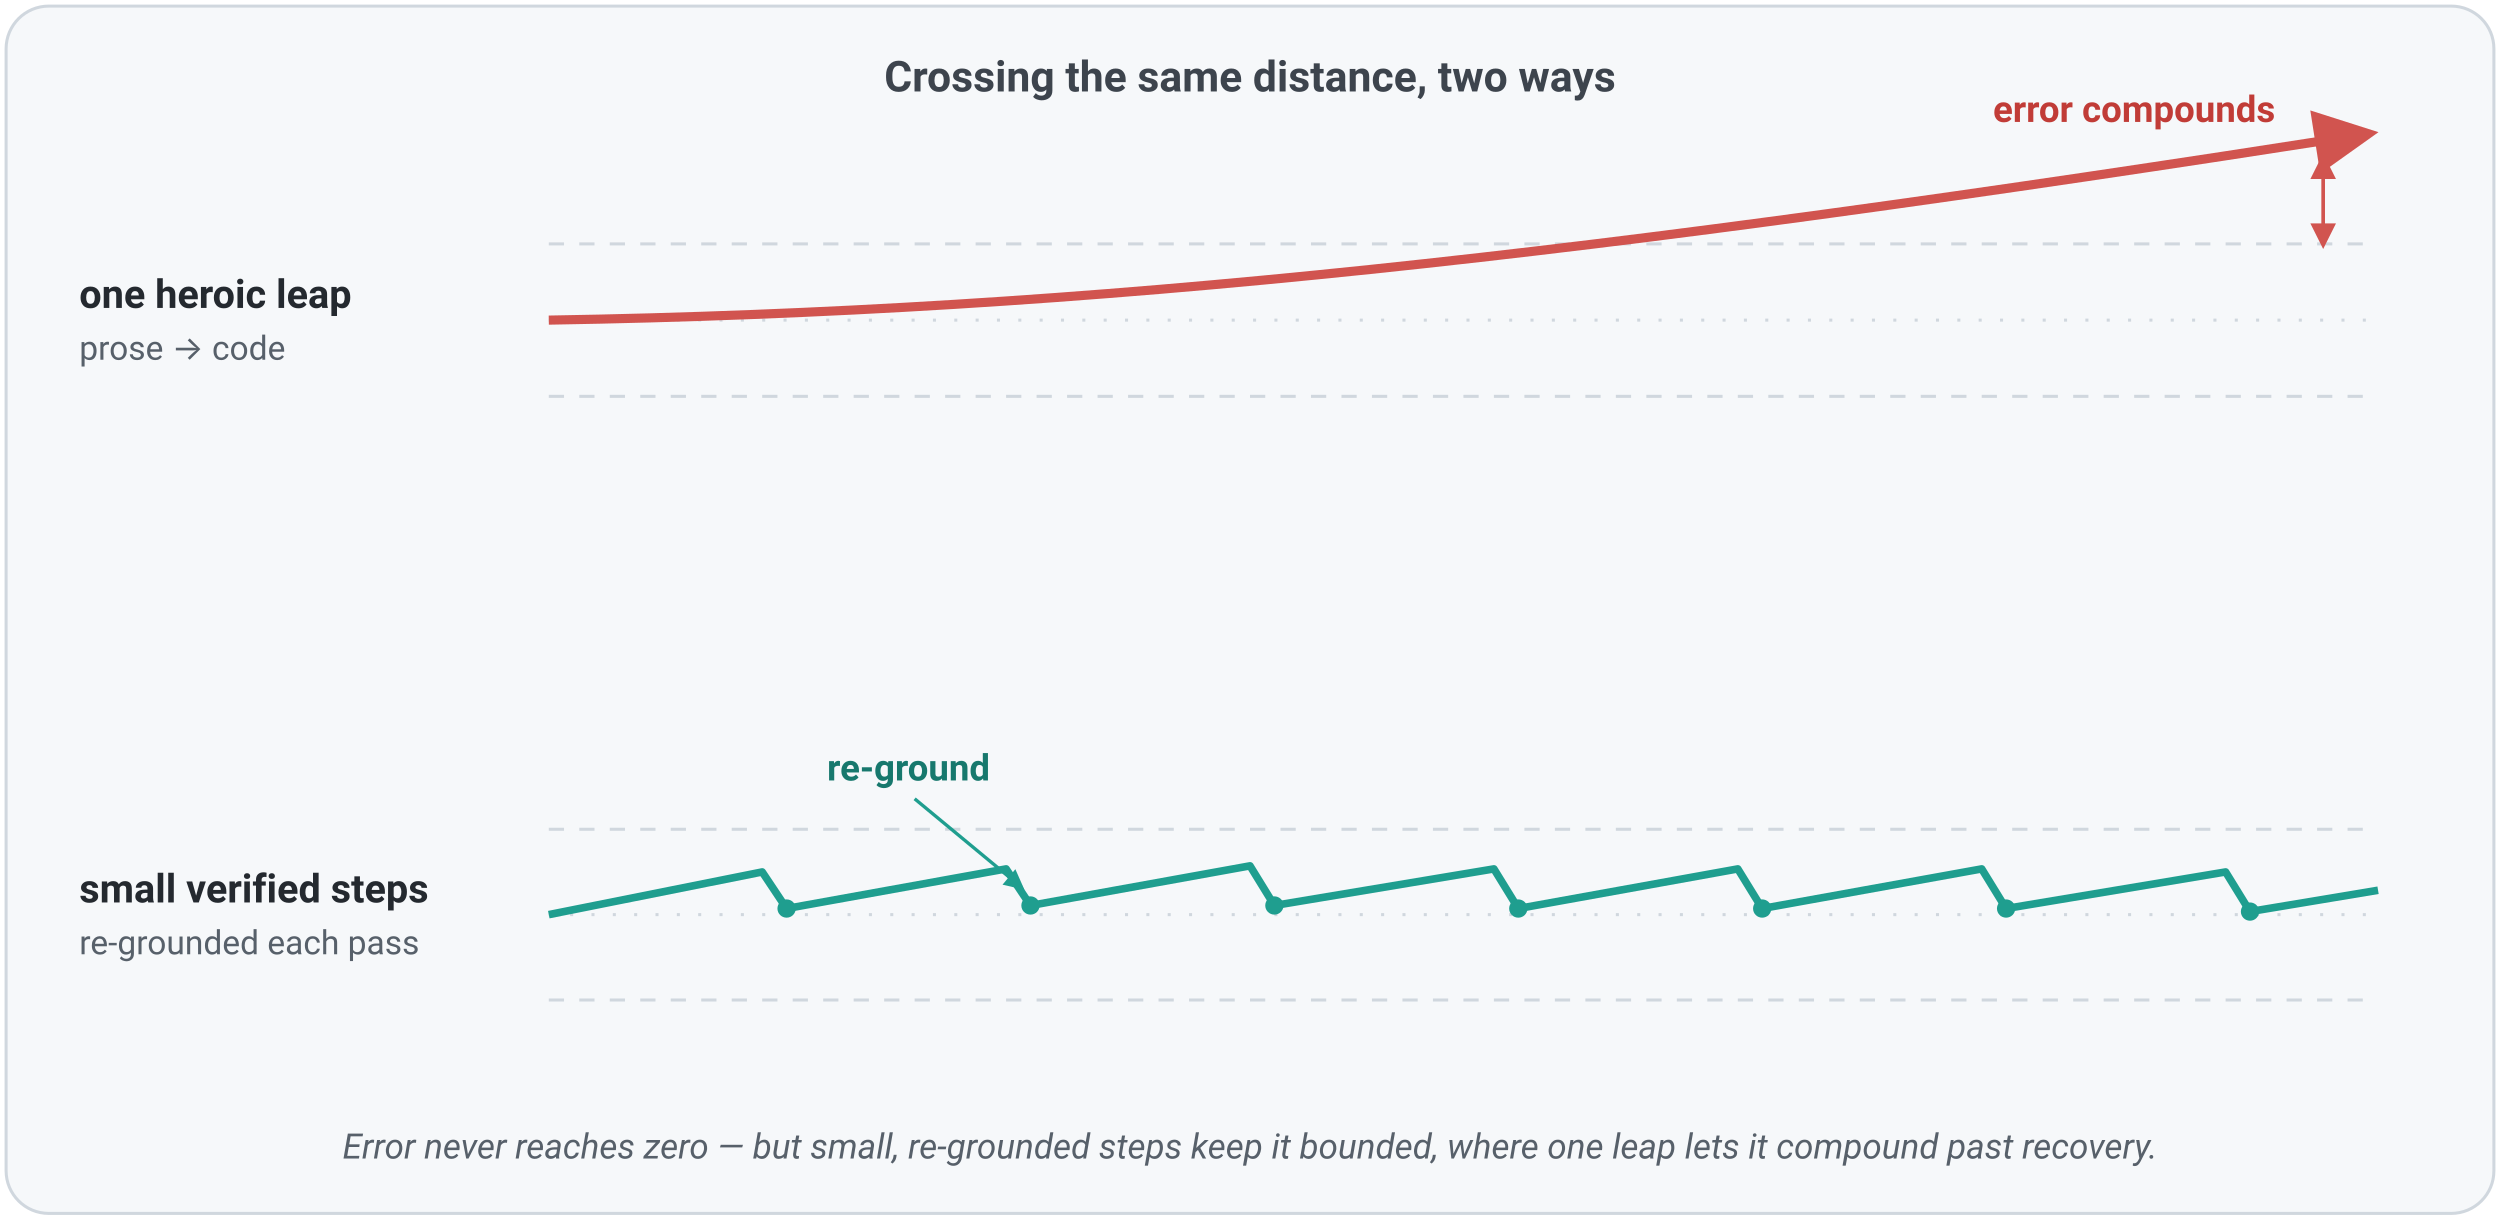
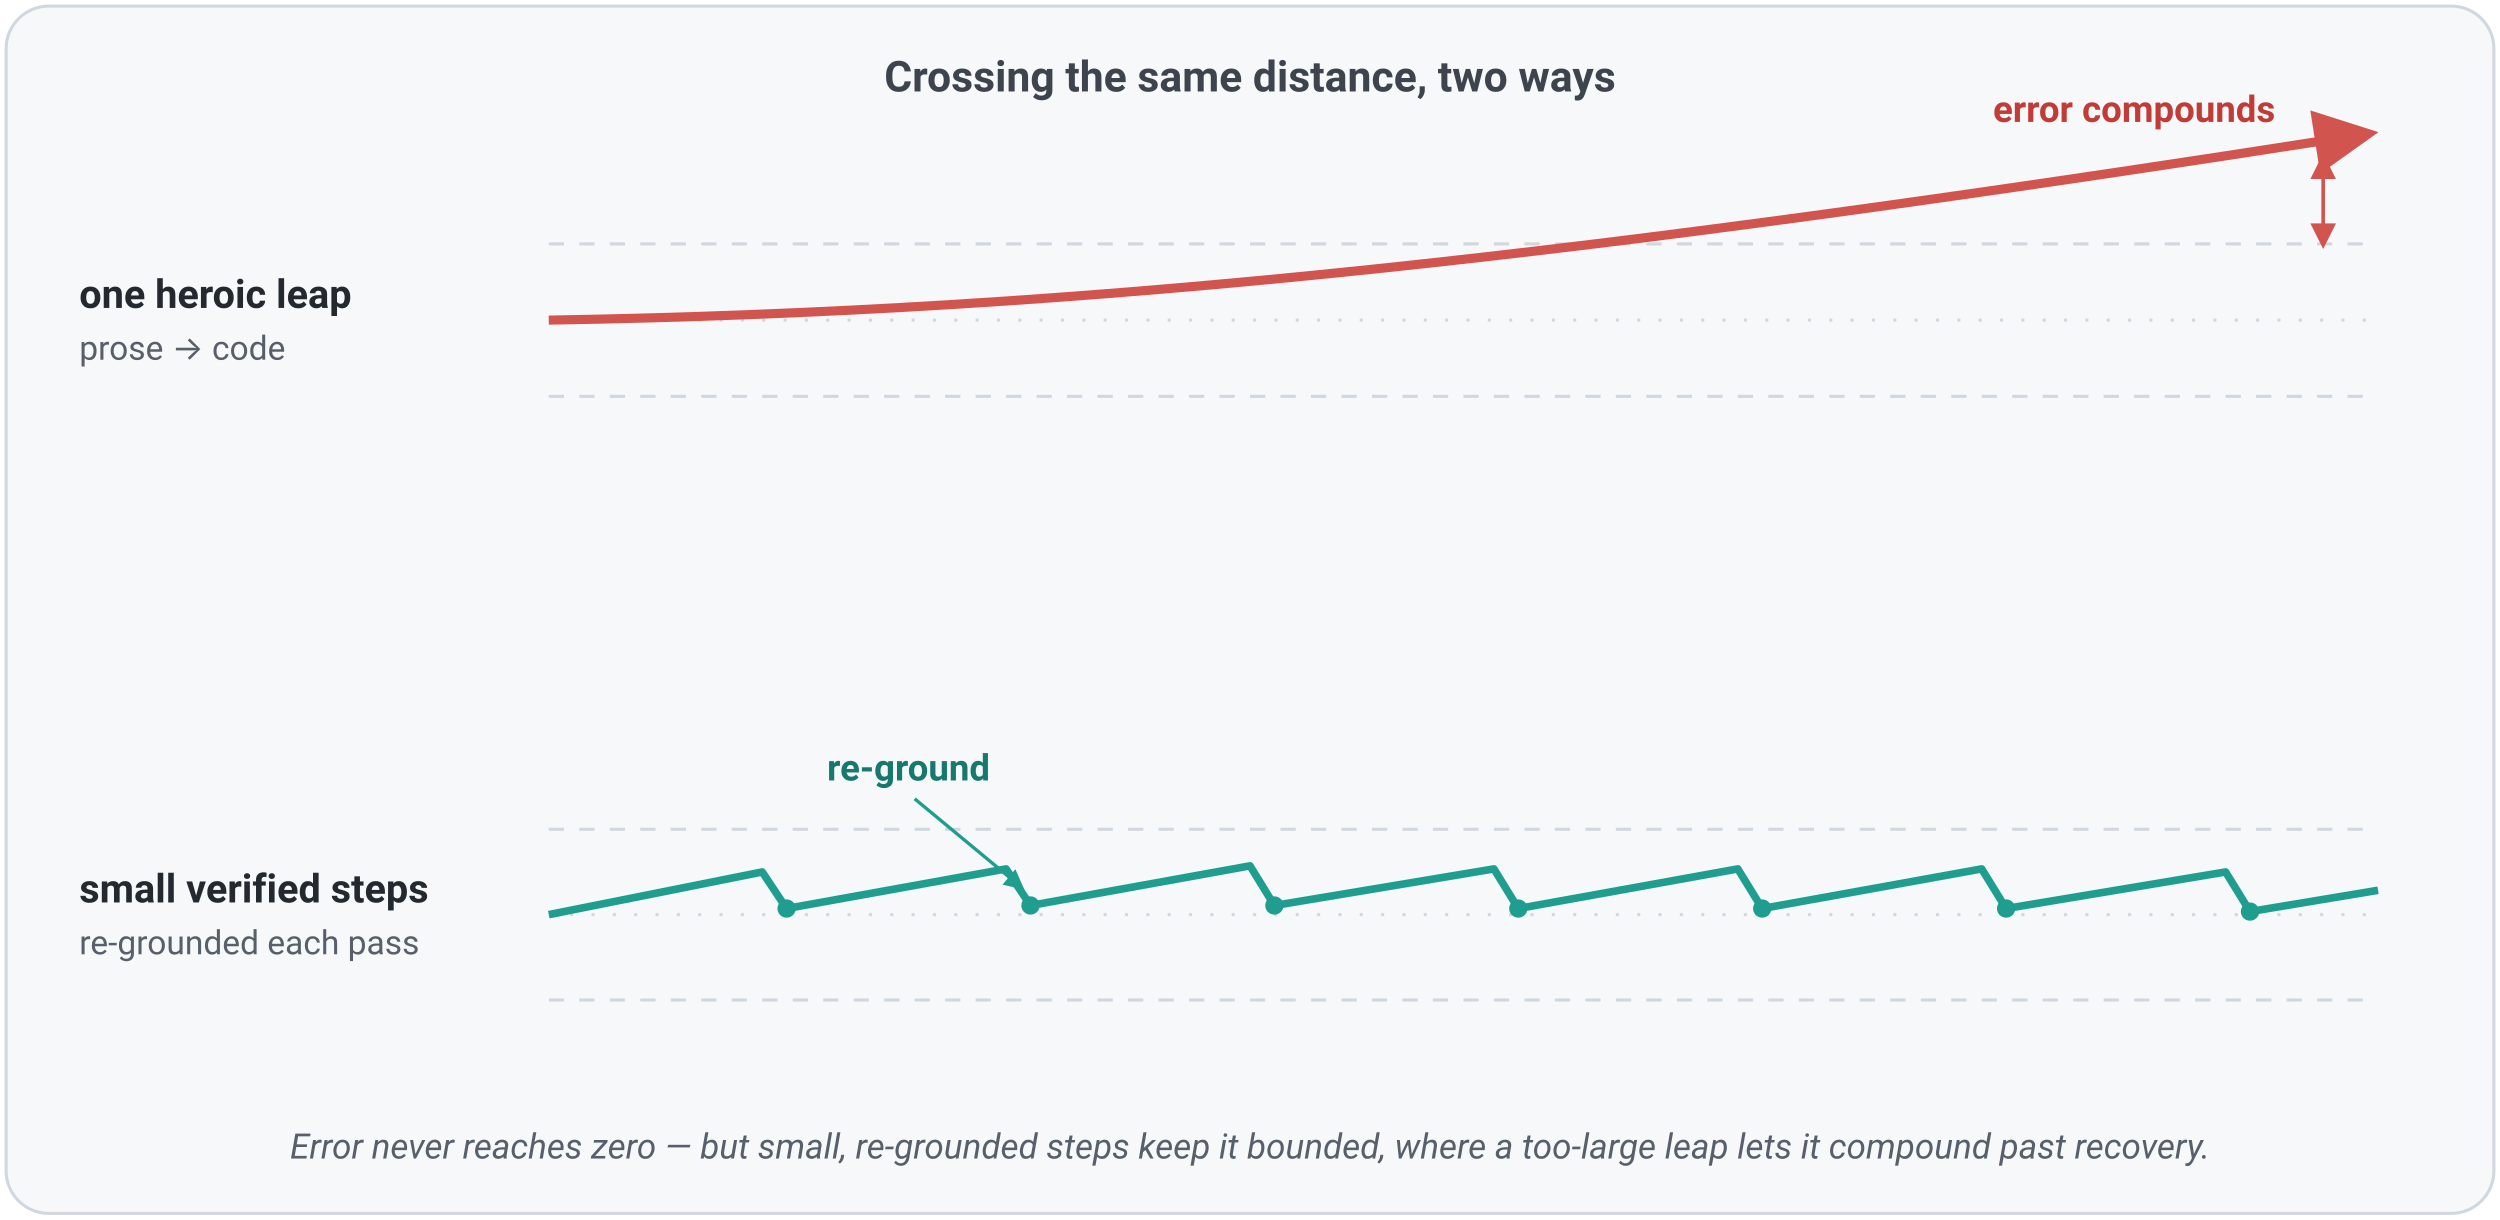
<svg xmlns="http://www.w3.org/2000/svg" viewBox="0 0 820 400" width="820" height="400" role="img" aria-labelledby="ef-title ef-desc">
  <defs>
    <marker id="ef-arrow-red" viewBox="0 0 10 10" refX="8" refY="5" markerWidth="7" markerHeight="7" orient="auto-start-reverse">
      <path d="M0,0 L10,5 L0,10 z" fill="#d1544f" />
    </marker>
    <marker id="ef-arrow-teal" viewBox="0 0 10 10" refX="8" refY="5" markerWidth="6" markerHeight="6" orient="auto-start-reverse">
      <path d="M0,0 L10,5 L0,10 z" fill="#1f9e8f" />
    </marker>
  </defs>
  <rect x="2" y="2" width="816" height="396" rx="14" fill="#f6f8fa" stroke="#d0d7de" />
  <text x="410" y="30" text-anchor="middle" font-family="ui-sans-serif,system-ui,-apple-system,Segoe UI,Roboto,sans-serif" font-size="14" font-weight="600" fill="#3d444d">Crossing the same distance, two ways</text>
  <g stroke="#d0d7de" stroke-width="1" stroke-dasharray="5 5">
    <line x1="180" y1="80" x2="780" y2="80" />
    <line x1="180" y1="130" x2="780" y2="130" />
  </g>
  <line x1="180" y1="105" x2="780" y2="105" stroke="#d0d7de" stroke-width="1" stroke-dasharray="1 6" />
  <text x="26" y="101" font-family="ui-sans-serif,system-ui,-apple-system,Segoe UI,Roboto,sans-serif" font-size="13" font-weight="600" fill="#24292f">one heroic leap</text>
  <text x="26" y="118" font-family="ui-sans-serif,system-ui,-apple-system,Segoe UI,Roboto,sans-serif" font-size="11" fill="#57606a">prose → code</text>
  <path d="M180,105 C 360,102 520,84 776,44" fill="none" stroke="#d1544f" stroke-width="3" marker-end="url(#ef-arrow-red)" />
  <line x1="762" y1="80" x2="762" y2="52" stroke="#d1544f" stroke-width="1.2" marker-start="url(#ef-arrow-red)" marker-end="url(#ef-arrow-red)" />
  <text x="700" y="40" text-anchor="middle" font-family="ui-sans-serif,system-ui,-apple-system,Segoe UI,Roboto,sans-serif" font-size="12" font-weight="600" fill="#c13c37">error compounds</text>
  <g stroke="#d0d7de" stroke-width="1" stroke-dasharray="5 5">
    <line x1="180" y1="272" x2="780" y2="272" />
    <line x1="180" y1="328" x2="780" y2="328" />
  </g>
  <line x1="180" y1="300" x2="780" y2="300" stroke="#d0d7de" stroke-width="1" stroke-dasharray="1 6" />
  <text x="26" y="296" font-family="ui-sans-serif,system-ui,-apple-system,Segoe UI,Roboto,sans-serif" font-size="13" font-weight="600" fill="#24292f">small verified steps</text>
  <text x="26" y="313" font-family="ui-sans-serif,system-ui,-apple-system,Segoe UI,Roboto,sans-serif" font-size="11" fill="#57606a">re-grounded each pass</text>
  <path d="M180,300 L250,286 L258,298 L330,285 L338,297 L410,284 L418,297 L490,285 L498,298 L570,285 L578,298 L650,285 L658,298 L730,286 L738,299 L780,292" fill="none" stroke="#1f9e8f" stroke-width="2.5" stroke-linejoin="round" />
  <g fill="#1f9e8f">
    <circle cx="258" cy="298" r="3" />
    <circle cx="338" cy="297" r="3" />
    <circle cx="418" cy="297" r="3" />
    <circle cx="498" cy="298" r="3" />
    <circle cx="578" cy="298" r="3" />
    <circle cx="658" cy="298" r="3" />
    <circle cx="738" cy="299" r="3" />
  </g>
  <line x1="300" y1="262" x2="335" y2="291" stroke="#1f9e8f" stroke-width="1.1" marker-end="url(#ef-arrow-teal)" />
  <text x="298" y="256" text-anchor="middle" font-family="ui-sans-serif,system-ui,-apple-system,Segoe UI,Roboto,sans-serif" font-size="12" font-weight="600" fill="#17786d">re-ground</text>
-   <text x="410" y="380" text-anchor="middle" font-family="ui-sans-serif,system-ui,-apple-system,Segoe UI,Roboto,sans-serif" font-size="11.5" font-style="italic" fill="#57606a">Error never reaches zero — but small, re-grounded steps keep it bounded, where one leap lets it compound past recovery.</text>
+   <text x="410" y="380" text-anchor="middle" font-family="ui-sans-serif,system-ui,-apple-system,Segoe UI,Roboto,sans-serif" font-size="11.5" font-style="italic" fill="#57606a">Error never reaches zero — but small, re-grounded steps keep it bounded, where a too-large leap lets it compound past recovery.</text>
</svg>
